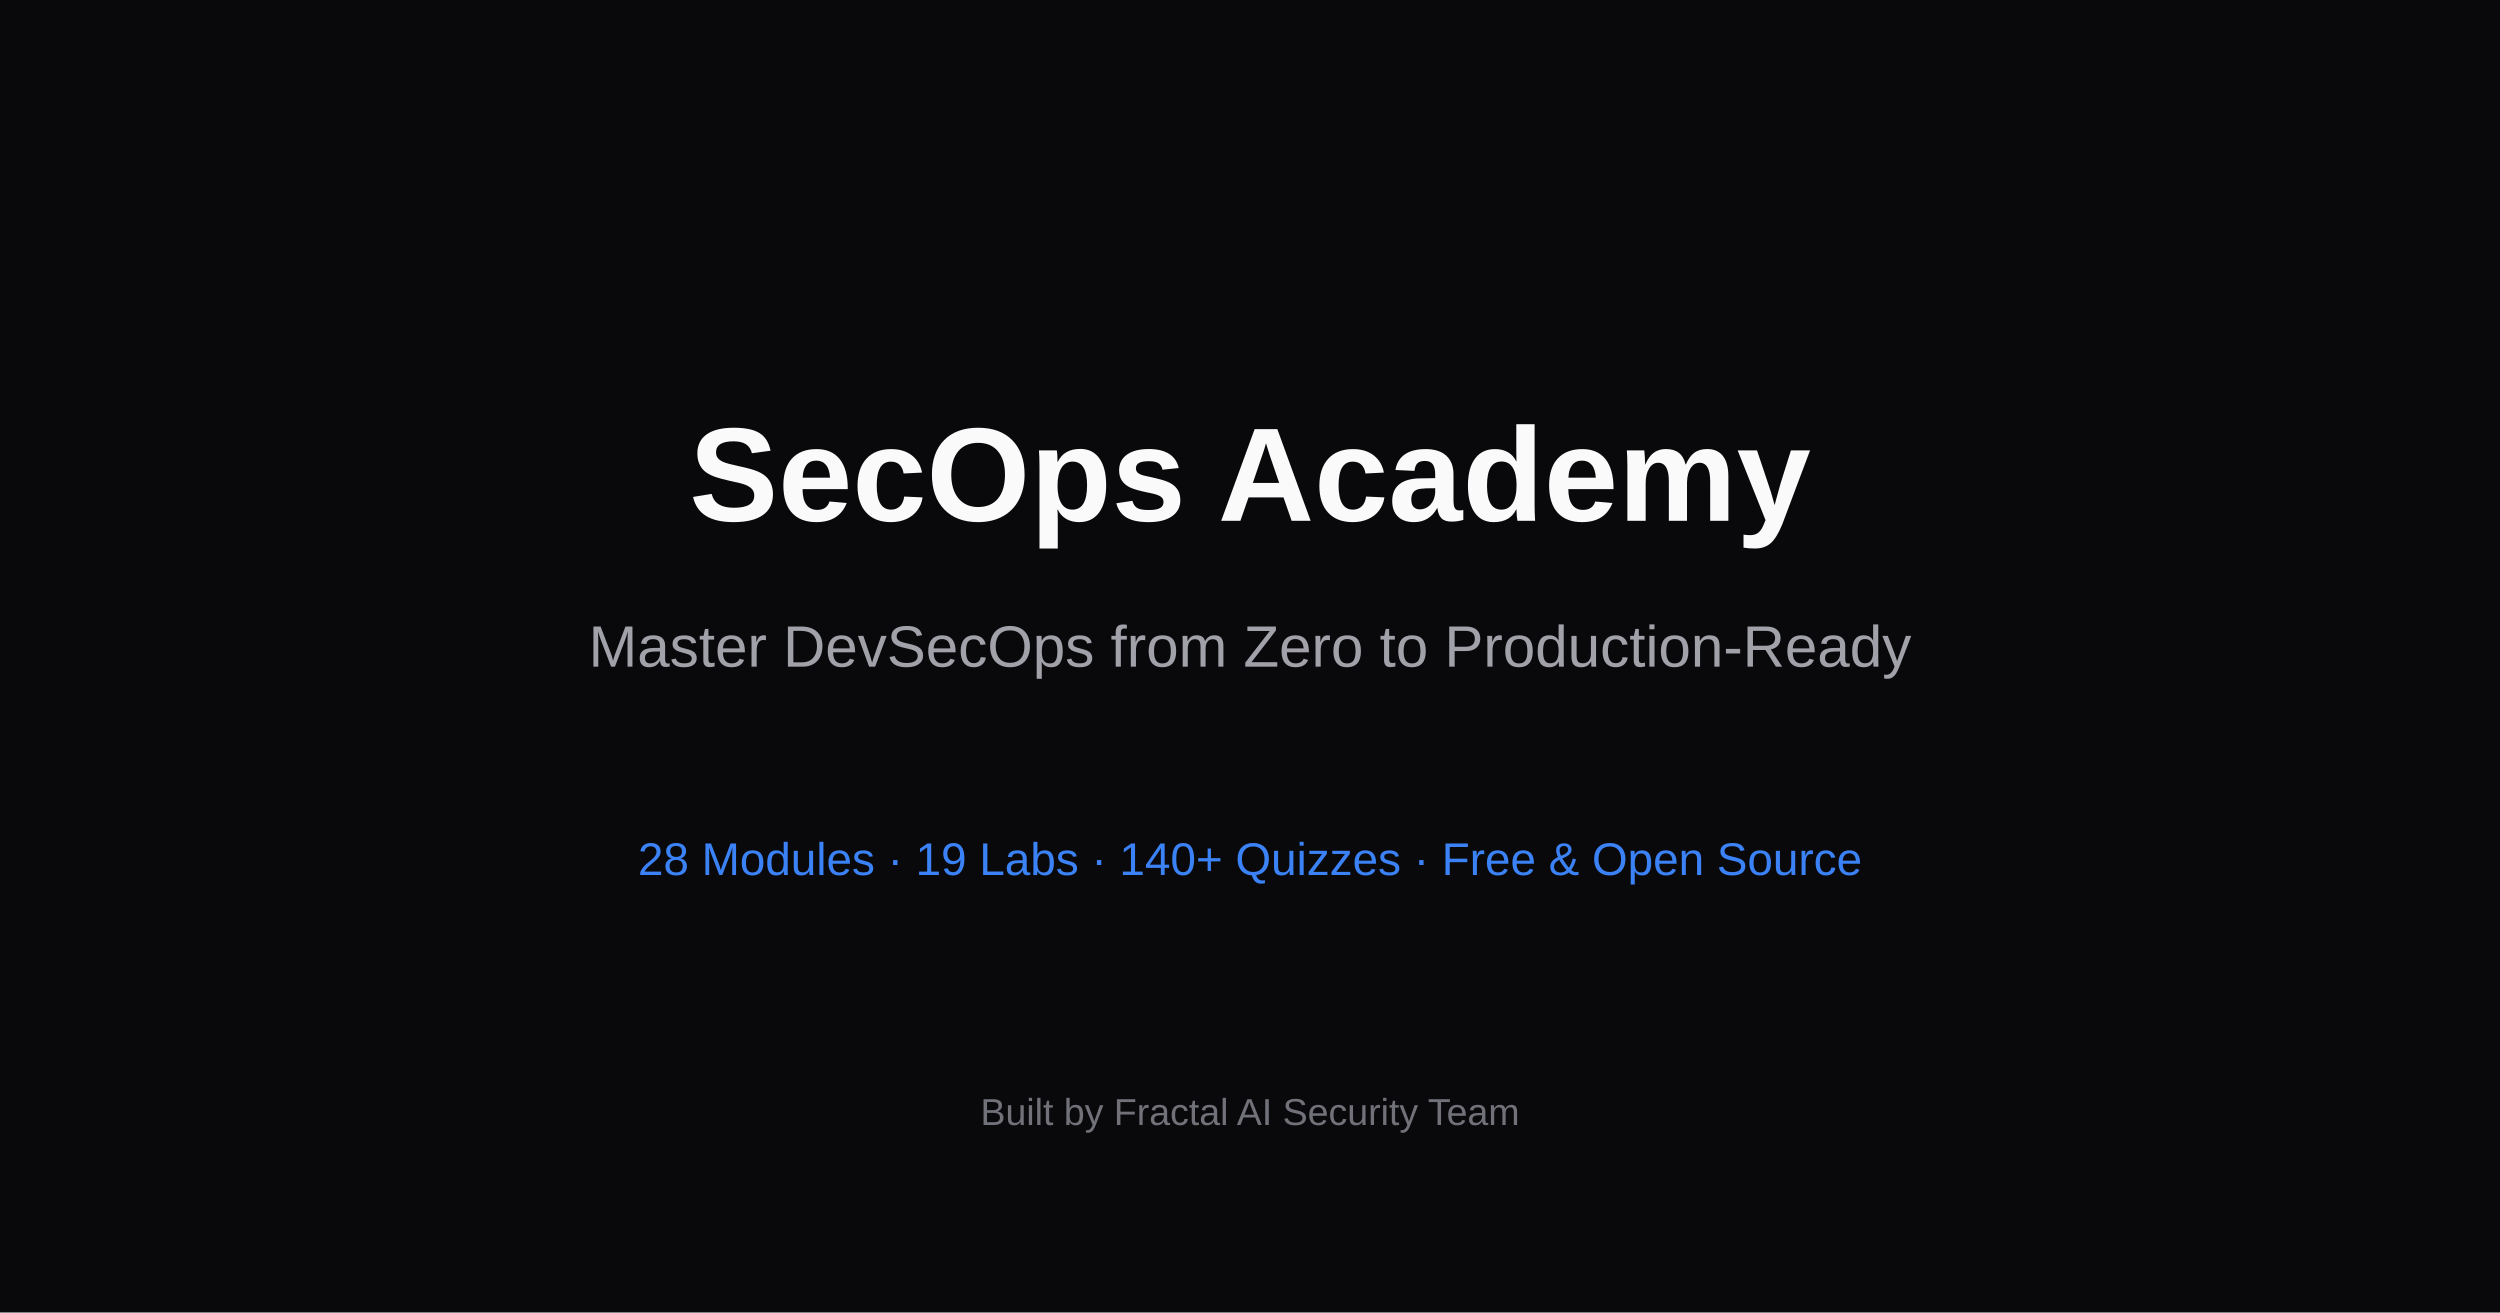
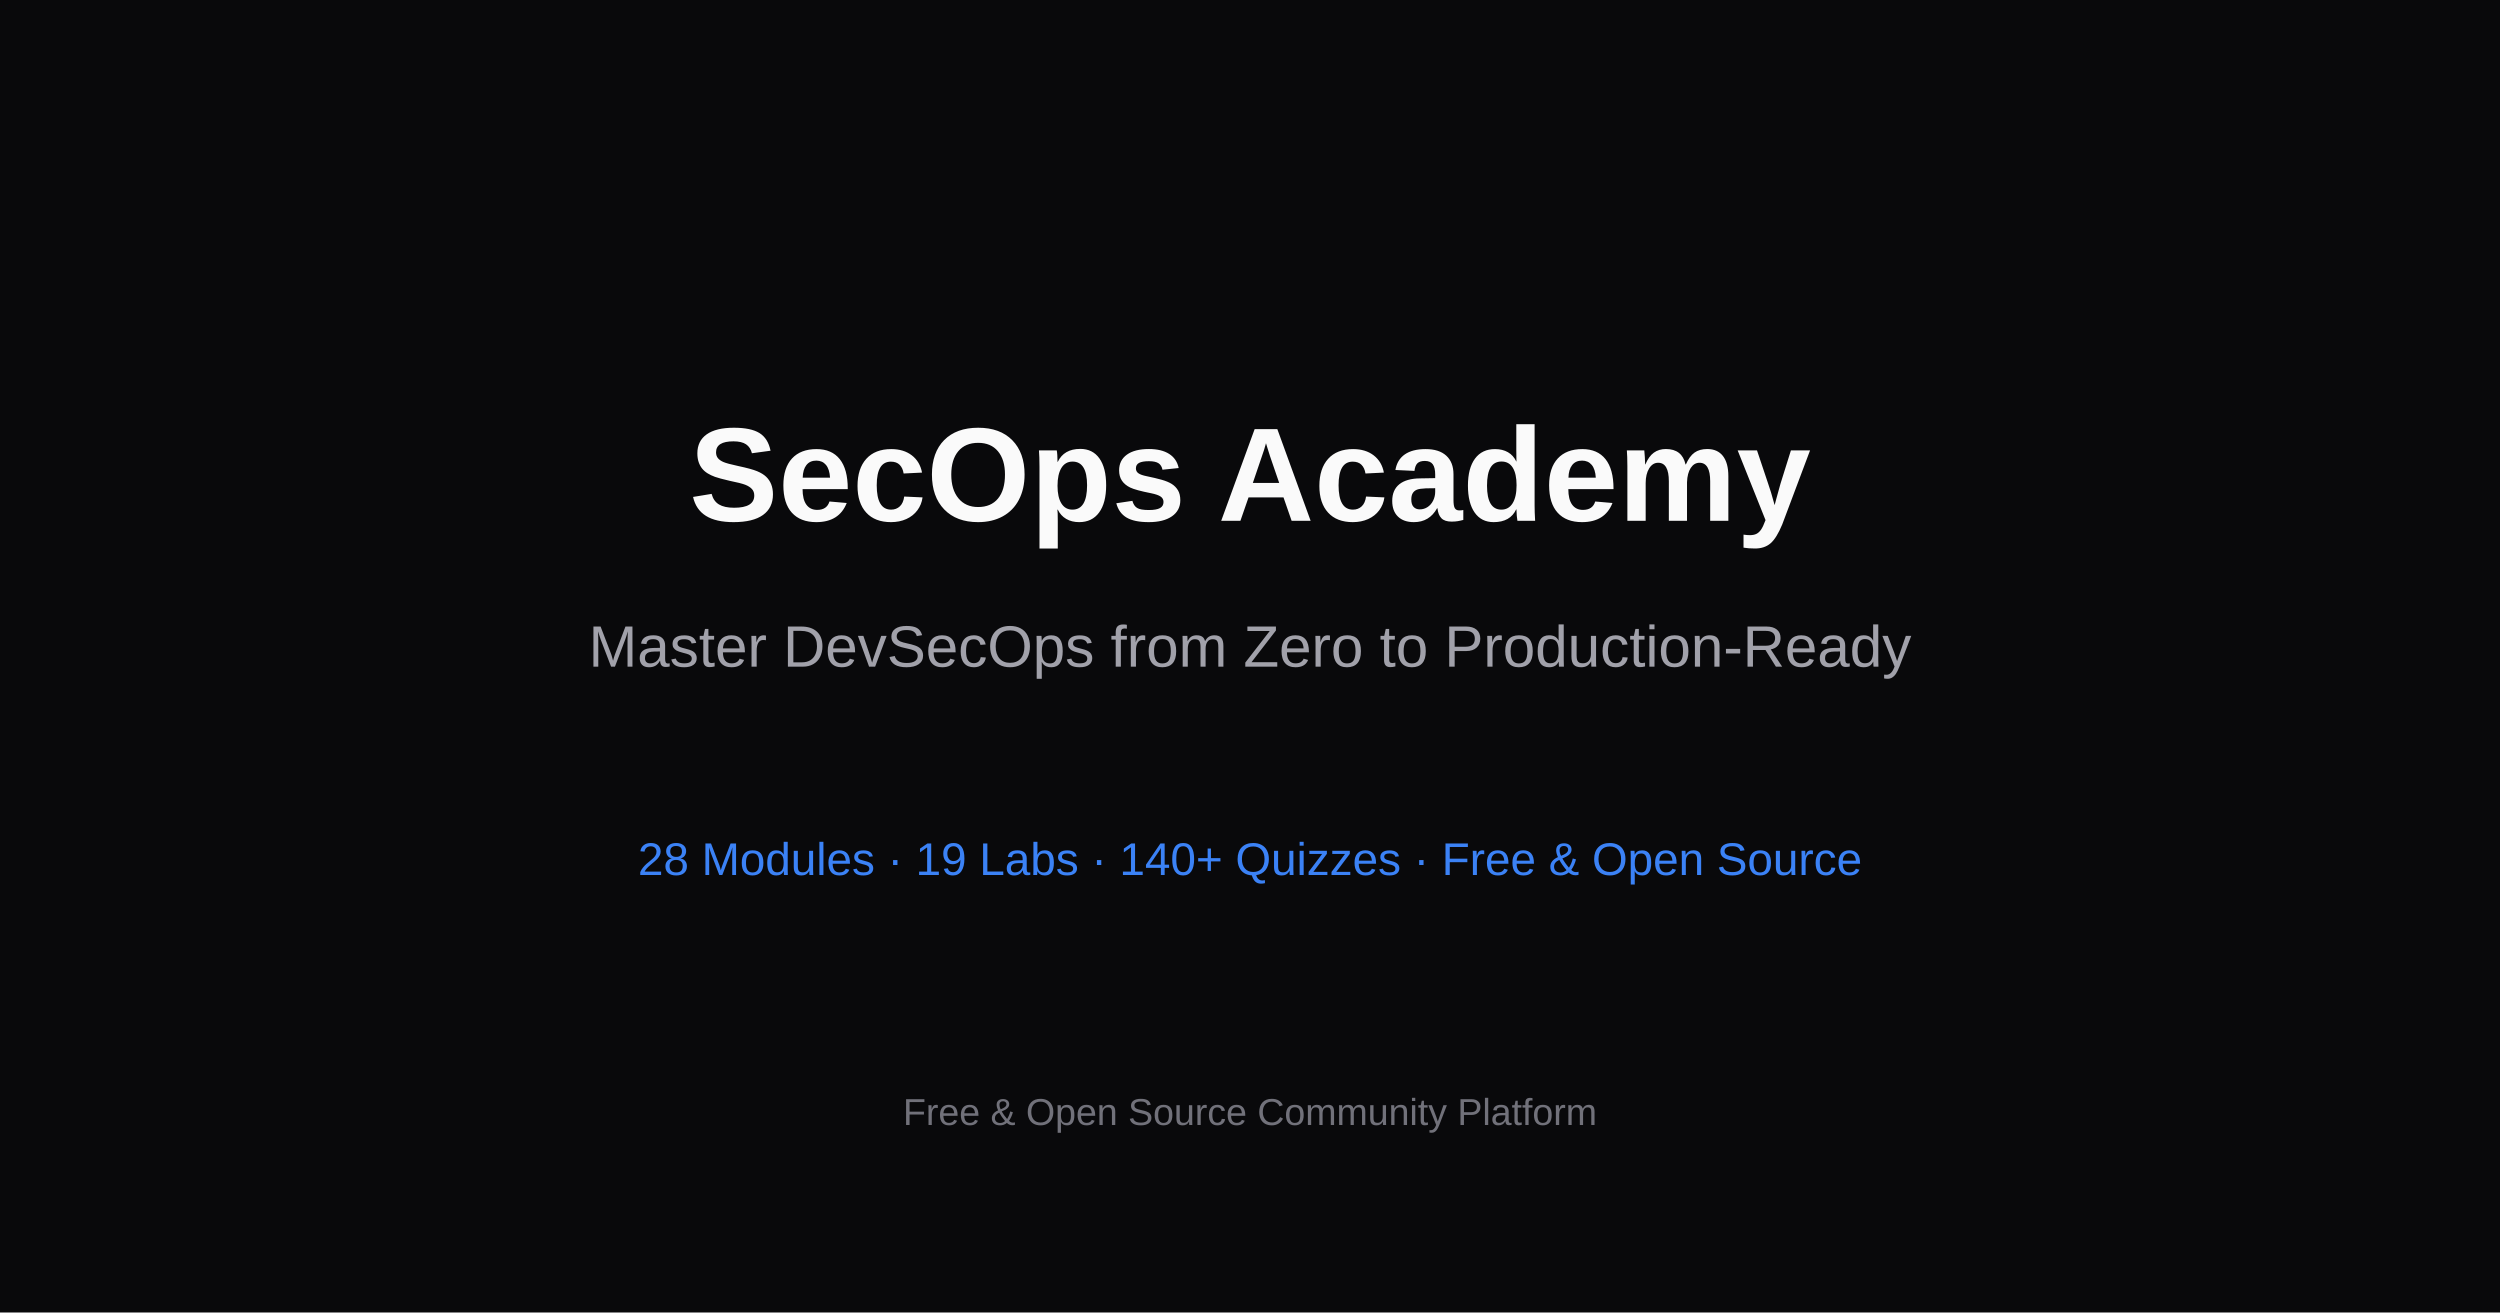
<svg xmlns="http://www.w3.org/2000/svg" width="1200" height="630" viewBox="0 0 1200 630">
  <rect width="1200" height="630" fill="#09090B" />
  <text x="600" y="250" text-anchor="middle" font-family="Arial, sans-serif" font-weight="bold" font-size="64" fill="#FAFAFA">SecOps Academy</text>
  <text x="600" y="320" text-anchor="middle" font-family="Arial, sans-serif" font-size="28" fill="#A1A1AA">Master DevSecOps from Zero to Production-Ready</text>
  <text x="600" y="420" text-anchor="middle" font-family="Arial, sans-serif" font-size="22" fill="#3B82F6">28 Modules · 19 Labs · 140+ Quizzes · Free &amp; Open Source</text>
-   <text x="600" y="540" text-anchor="middle" font-family="Arial, sans-serif" font-size="18" fill="#71717A">Built by Fractal AI Security Team</text>
+   <text x="600" y="540" text-anchor="middle" font-family="Arial, sans-serif" font-size="18" fill="#71717A">Free &amp; Open Source Community Platform</text>
</svg>
